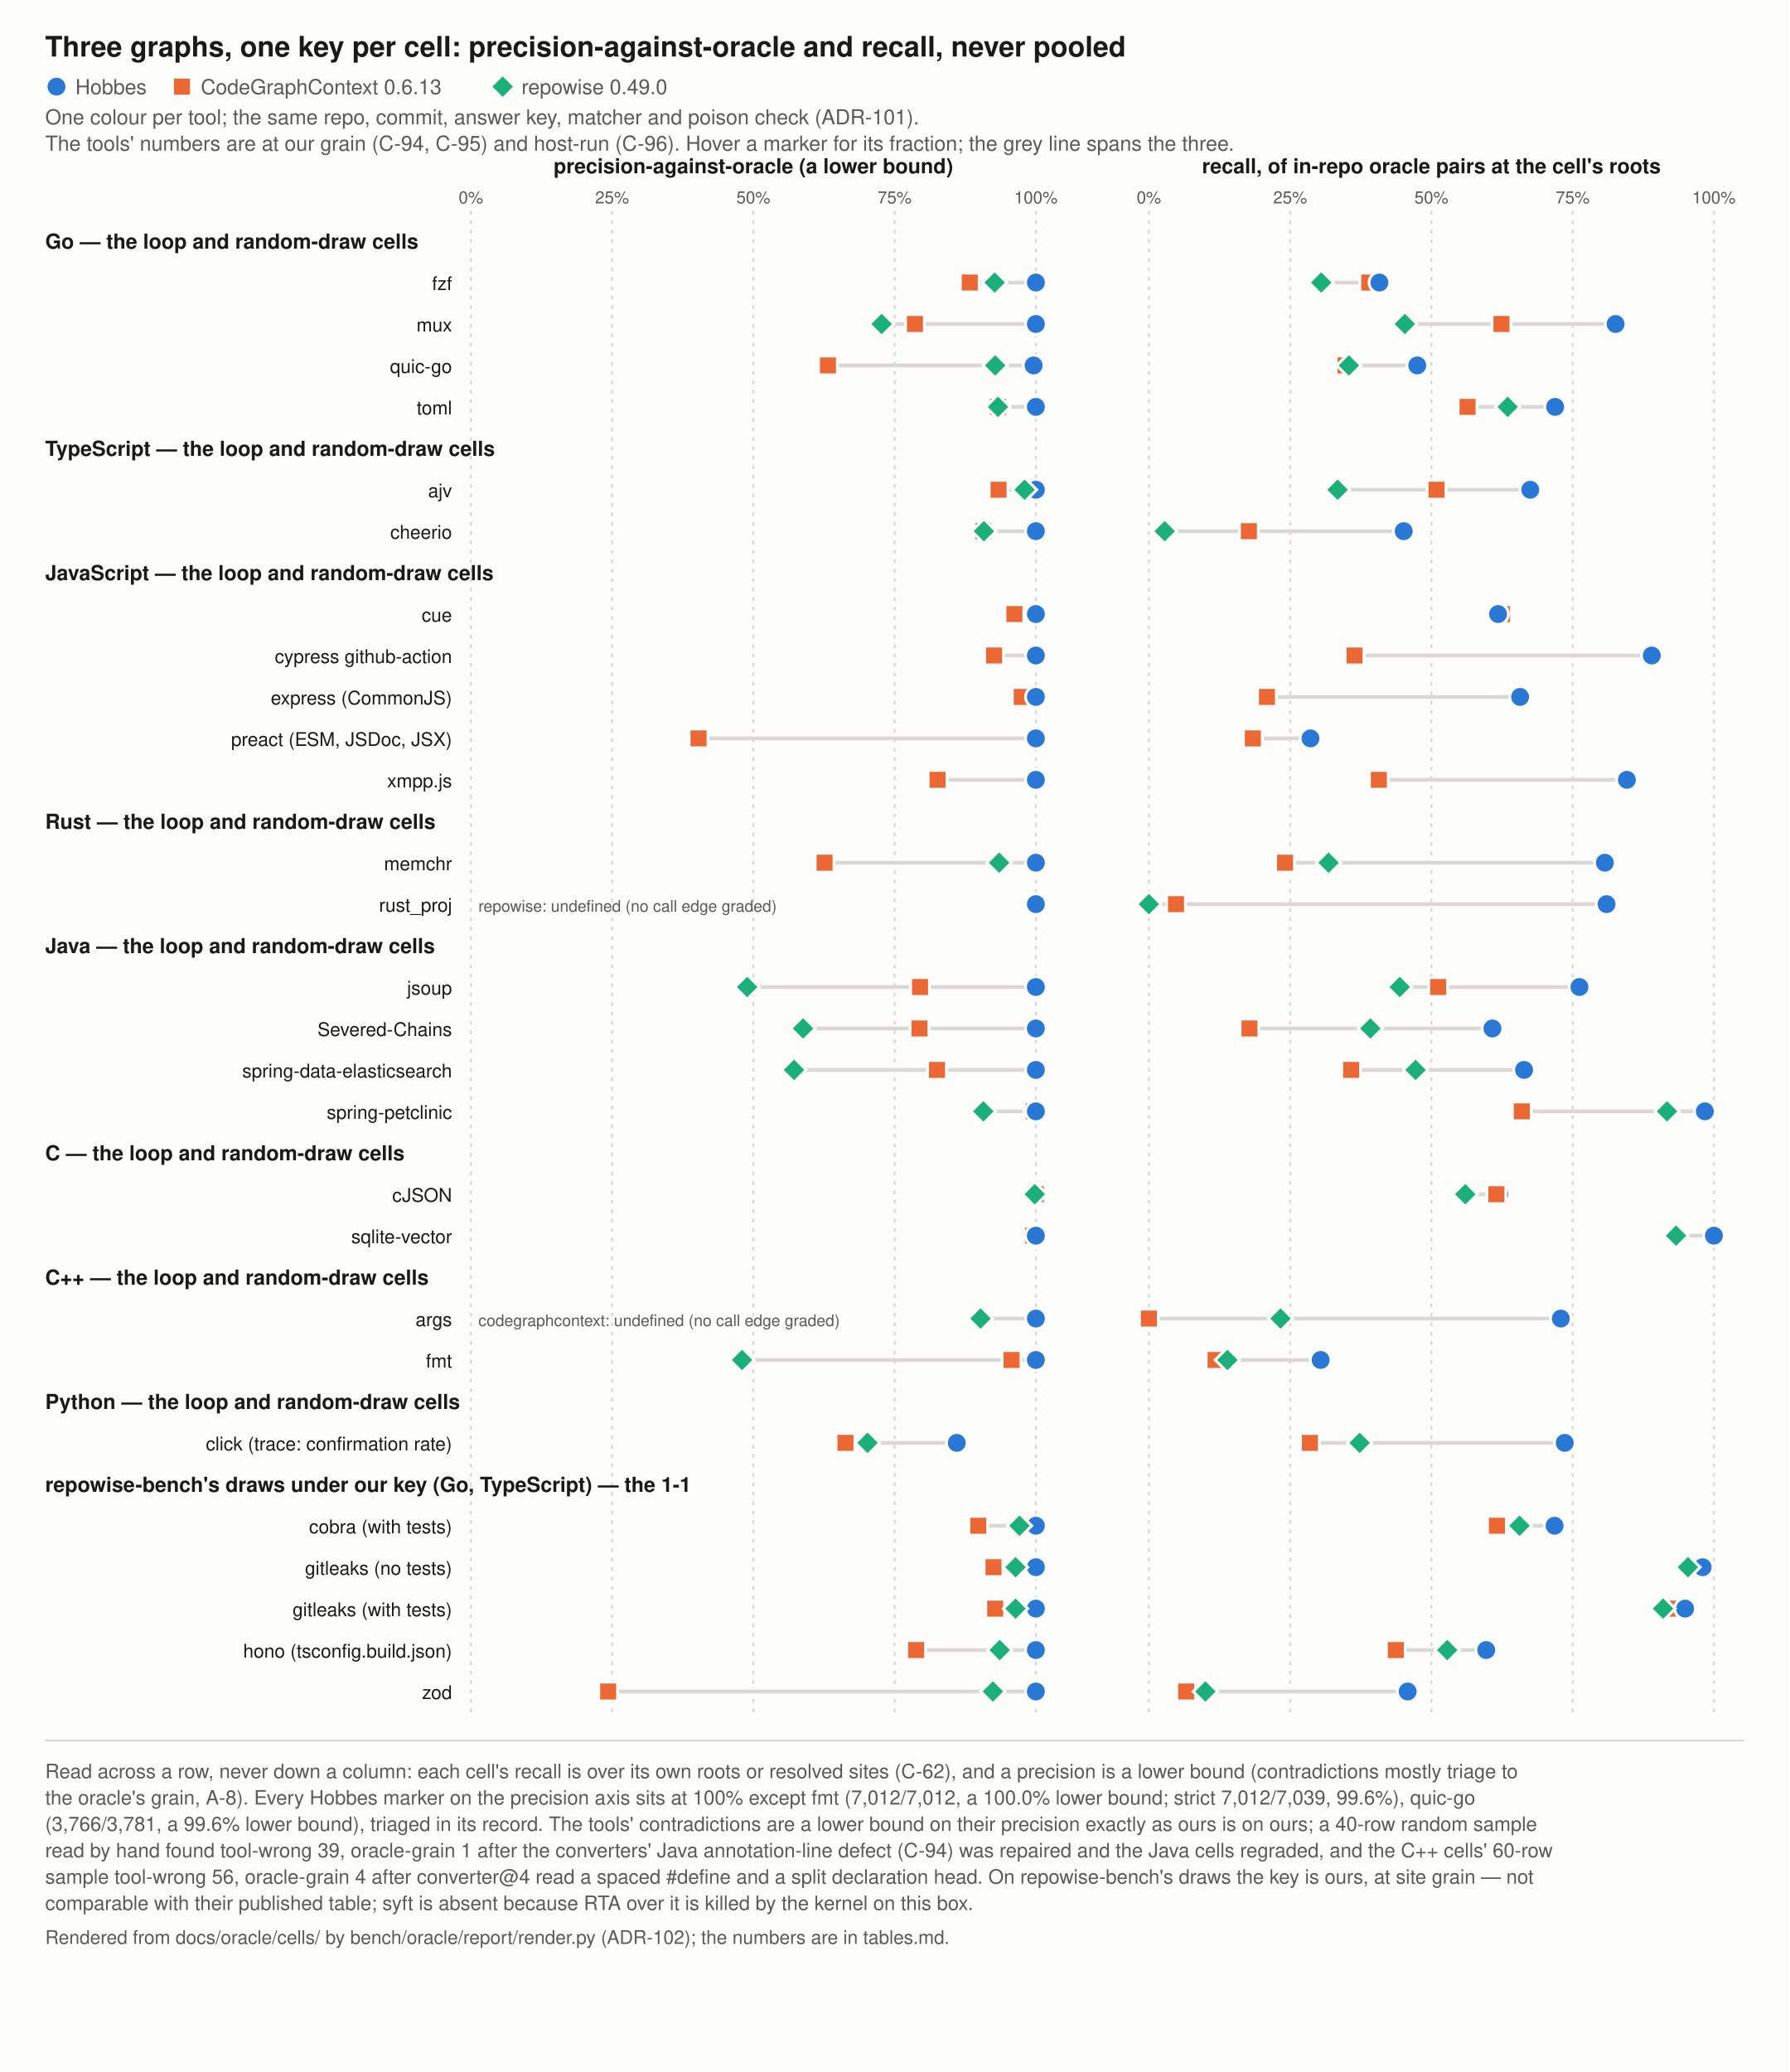
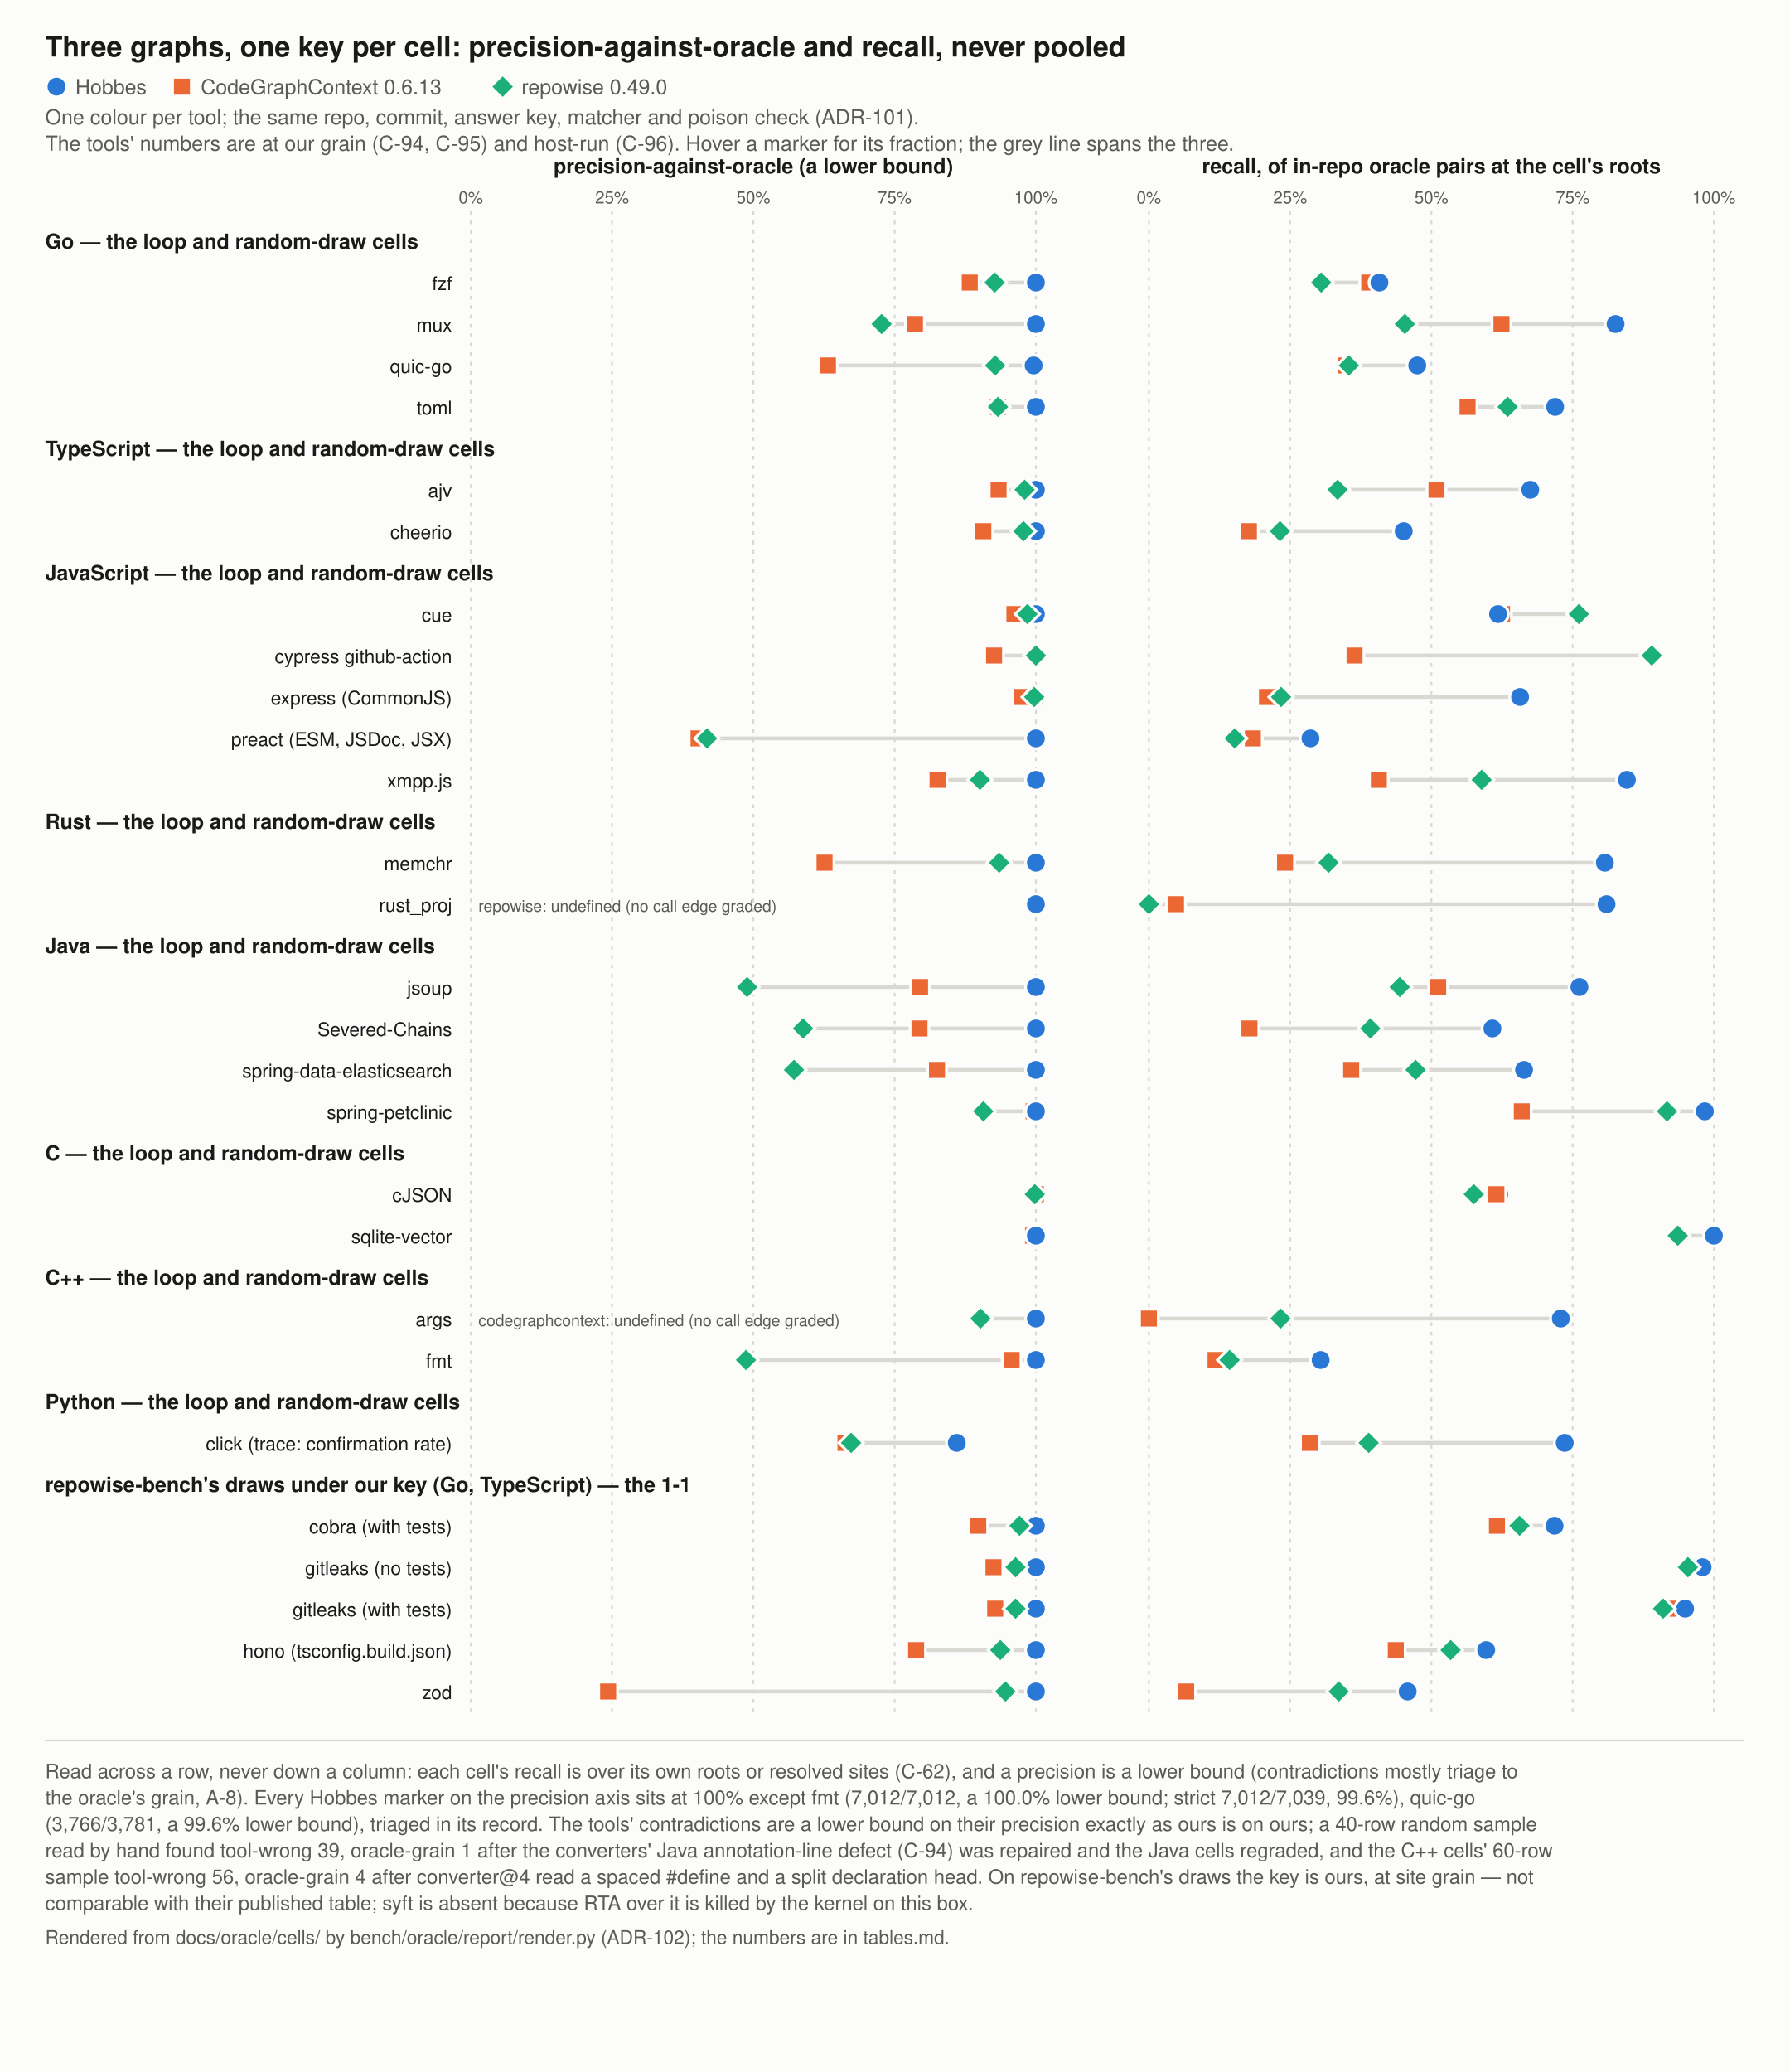
<svg xmlns="http://www.w3.org/2000/svg" width="950" height="1100" viewBox="0 0 950 1100" role="img" aria-label="Three graphs on one key per cell: precision-against-oracle and recall, Hobbes beside CodeGraphContext and repowise">
  <rect width="950" height="1100" fill="#fcfcfb" />
  <text x="24" y="30" font-size="15" fill="#1a1a19" text-anchor="start" font-weight="bold" font-family="-apple-system, 'Segoe UI', Helvetica, Arial, sans-serif">Three graphs, one key per cell: precision-against-oracle and recall, never pooled</text>
  <g>
    <circle cx="30" cy="46" r="5.5" fill="#2a78d6" stroke="#fcfcfb" stroke-width="1.5" />
  </g>
  <text x="40" y="50" font-size="11" fill="#5a5a57" text-anchor="start" font-weight="normal" font-family="-apple-system, 'Segoe UI', Helvetica, Arial, sans-serif">Hobbes</text>
  <g>
    <rect x="91.6" y="41" width="10" height="10" fill="#eb6834" stroke="#fcfcfb" stroke-width="1.5" />
  </g>
  <text x="106.6" y="50" font-size="11" fill="#5a5a57" text-anchor="start" font-weight="normal" font-family="-apple-system, 'Segoe UI', Helvetica, Arial, sans-serif">CodeGraphContext 0.6.13</text>
  <g>
    <polygon points="266.9,39.5 273.4,46 266.9,52.5 260.4,46" fill="#1baf7a" stroke="#fcfcfb" stroke-width="1.5" />
  </g>
  <text x="276.9" y="50" font-size="11" fill="#5a5a57" text-anchor="start" font-weight="normal" font-family="-apple-system, 'Segoe UI', Helvetica, Arial, sans-serif">repowise 0.49.0</text>
  <text x="24" y="66" font-size="11" fill="#5a5a57" text-anchor="start" font-weight="normal" font-family="-apple-system, 'Segoe UI', Helvetica, Arial, sans-serif">One colour per tool; the same repo, commit, answer key, matcher and poison check (ADR-101).</text>
  <text x="24" y="80" font-size="11" fill="#5a5a57" text-anchor="start" font-weight="normal" font-family="-apple-system, 'Segoe UI', Helvetica, Arial, sans-serif">The tools' numbers are at our grain (C-94, C-95) and host-run (C-96). Hover a marker for its fraction; the grey line spans the three.</text>
  <line x1="250.0" y1="112" x2="250.0" y2="910" stroke="#d9d8d2" stroke-dasharray="2 3" />
  <text x="250.0" y="108" font-size="9" fill="#5a5a57" text-anchor="middle" font-weight="normal" font-family="-apple-system, 'Segoe UI', Helvetica, Arial, sans-serif">0%</text>
  <line x1="325.0" y1="112" x2="325.0" y2="910" stroke="#d9d8d2" stroke-dasharray="2 3" />
  <text x="325.0" y="108" font-size="9" fill="#5a5a57" text-anchor="middle" font-weight="normal" font-family="-apple-system, 'Segoe UI', Helvetica, Arial, sans-serif">25%</text>
  <line x1="400.0" y1="112" x2="400.0" y2="910" stroke="#d9d8d2" stroke-dasharray="2 3" />
  <text x="400.0" y="108" font-size="9" fill="#5a5a57" text-anchor="middle" font-weight="normal" font-family="-apple-system, 'Segoe UI', Helvetica, Arial, sans-serif">50%</text>
  <line x1="475.0" y1="112" x2="475.0" y2="910" stroke="#d9d8d2" stroke-dasharray="2 3" />
  <text x="475.0" y="108" font-size="9" fill="#5a5a57" text-anchor="middle" font-weight="normal" font-family="-apple-system, 'Segoe UI', Helvetica, Arial, sans-serif">75%</text>
  <line x1="550.0" y1="112" x2="550.0" y2="910" stroke="#d9d8d2" stroke-dasharray="2 3" />
  <text x="550.0" y="108" font-size="9" fill="#5a5a57" text-anchor="middle" font-weight="normal" font-family="-apple-system, 'Segoe UI', Helvetica, Arial, sans-serif">100%</text>
  <text x="400.0" y="92" font-size="11" fill="#1a1a19" text-anchor="middle" font-weight="bold" font-family="-apple-system, 'Segoe UI', Helvetica, Arial, sans-serif">precision-against-oracle (a lower bound)</text>
  <line x1="610.0" y1="112" x2="610.0" y2="910" stroke="#d9d8d2" stroke-dasharray="2 3" />
  <text x="610.0" y="108" font-size="9" fill="#5a5a57" text-anchor="middle" font-weight="normal" font-family="-apple-system, 'Segoe UI', Helvetica, Arial, sans-serif">0%</text>
  <line x1="685.0" y1="112" x2="685.0" y2="910" stroke="#d9d8d2" stroke-dasharray="2 3" />
  <text x="685.0" y="108" font-size="9" fill="#5a5a57" text-anchor="middle" font-weight="normal" font-family="-apple-system, 'Segoe UI', Helvetica, Arial, sans-serif">25%</text>
  <line x1="760.0" y1="112" x2="760.0" y2="910" stroke="#d9d8d2" stroke-dasharray="2 3" />
  <text x="760.0" y="108" font-size="9" fill="#5a5a57" text-anchor="middle" font-weight="normal" font-family="-apple-system, 'Segoe UI', Helvetica, Arial, sans-serif">50%</text>
  <line x1="835.0" y1="112" x2="835.0" y2="910" stroke="#d9d8d2" stroke-dasharray="2 3" />
  <text x="835.0" y="108" font-size="9" fill="#5a5a57" text-anchor="middle" font-weight="normal" font-family="-apple-system, 'Segoe UI', Helvetica, Arial, sans-serif">75%</text>
  <line x1="910.0" y1="112" x2="910.0" y2="910" stroke="#d9d8d2" stroke-dasharray="2 3" />
  <text x="910.0" y="108" font-size="9" fill="#5a5a57" text-anchor="middle" font-weight="normal" font-family="-apple-system, 'Segoe UI', Helvetica, Arial, sans-serif">100%</text>
  <text x="760.0" y="92" font-size="11" fill="#1a1a19" text-anchor="middle" font-weight="bold" font-family="-apple-system, 'Segoe UI', Helvetica, Arial, sans-serif">recall, of in-repo oracle pairs at the cell's roots</text>
  <text x="24" y="132" font-size="11" fill="#1a1a19" text-anchor="start" font-weight="bold" font-family="-apple-system, 'Segoe UI', Helvetica, Arial, sans-serif">Go — the loop and random-draw cells</text>
  <text x="240" y="154" font-size="10" fill="#1a1a19" text-anchor="end" font-weight="normal" font-family="-apple-system, 'Segoe UI', Helvetica, Arial, sans-serif">fzf</text>
  <line x1="514.9" y1="150" x2="550.0" y2="150" stroke="#d9d8d2" stroke-width="2" />
  <g>
    <rect x="509.9" y="145" width="10" height="10" fill="#eb6834" stroke="#fcfcfb" stroke-width="1.5" />
  </g>
  <g>
    <circle cx="550.0" cy="150" r="5.5" fill="#2a78d6" stroke="#fcfcfb" stroke-width="1.5" />
  </g>
  <g>
    <polygon points="528.1,143.5 534.6,150 528.1,156.5 521.6,150" fill="#1baf7a" stroke="#fcfcfb" stroke-width="1.5" />
  </g>
  <line x1="701.5" y1="150" x2="732.4" y2="150" stroke="#d9d8d2" stroke-width="2" />
  <g>
    <rect x="722.0" y="145" width="10" height="10" fill="#eb6834" stroke="#fcfcfb" stroke-width="1.5" />
  </g>
  <g>
    <circle cx="732.4" cy="150" r="5.5" fill="#2a78d6" stroke="#fcfcfb" stroke-width="1.5" />
  </g>
  <g>
    <polygon points="701.5,143.5 708.0,150 701.5,156.5 695.0,150" fill="#1baf7a" stroke="#fcfcfb" stroke-width="1.5" />
  </g>
  <text x="240" y="176" font-size="10" fill="#1a1a19" text-anchor="end" font-weight="normal" font-family="-apple-system, 'Segoe UI', Helvetica, Arial, sans-serif">mux</text>
  <line x1="468.1" y1="172" x2="550.0" y2="172" stroke="#d9d8d2" stroke-width="2" />
  <g>
    <rect x="480.8" y="167" width="10" height="10" fill="#eb6834" stroke="#fcfcfb" stroke-width="1.5" />
  </g>
  <g>
    <circle cx="550.0" cy="172" r="5.5" fill="#2a78d6" stroke="#fcfcfb" stroke-width="1.5" />
  </g>
  <g>
    <polygon points="468.1,165.5 474.6,172 468.1,178.5 461.6,172" fill="#1baf7a" stroke="#fcfcfb" stroke-width="1.5" />
  </g>
  <line x1="745.9" y1="172" x2="857.8" y2="172" stroke="#d9d8d2" stroke-width="2" />
  <g>
    <rect x="792.2" y="167" width="10" height="10" fill="#eb6834" stroke="#fcfcfb" stroke-width="1.5" />
  </g>
  <g>
    <circle cx="857.8" cy="172" r="5.5" fill="#2a78d6" stroke="#fcfcfb" stroke-width="1.5" />
  </g>
  <g>
    <polygon points="745.9,165.5 752.4,172 745.9,178.5 739.4,172" fill="#1baf7a" stroke="#fcfcfb" stroke-width="1.5" />
  </g>
  <text x="240" y="198" font-size="10" fill="#1a1a19" text-anchor="end" font-weight="normal" font-family="-apple-system, 'Segoe UI', Helvetica, Arial, sans-serif">quic-go</text>
  <line x1="439.6" y1="194" x2="548.8" y2="194" stroke="#d9d8d2" stroke-width="2" />
  <g>
    <rect x="434.6" y="189" width="10" height="10" fill="#eb6834" stroke="#fcfcfb" stroke-width="1.5" />
  </g>
  <g>
    <circle cx="548.8" cy="194" r="5.5" fill="#2a78d6" stroke="#fcfcfb" stroke-width="1.5" />
  </g>
  <g>
    <polygon points="528.4,187.5 534.9,194 528.4,200.5 521.9,194" fill="#1baf7a" stroke="#fcfcfb" stroke-width="1.5" />
  </g>
  <line x1="714.4" y1="194" x2="752.5" y2="194" stroke="#d9d8d2" stroke-width="2" />
  <g>
    <rect x="709.4" y="189" width="10" height="10" fill="#eb6834" stroke="#fcfcfb" stroke-width="1.5" />
  </g>
  <g>
    <circle cx="752.5" cy="194" r="5.5" fill="#2a78d6" stroke="#fcfcfb" stroke-width="1.5" />
  </g>
  <g>
    <polygon points="716.2,187.5 722.7,194 716.2,200.5 709.7,194" fill="#1baf7a" stroke="#fcfcfb" stroke-width="1.5" />
  </g>
  <text x="240" y="220" font-size="10" fill="#1a1a19" text-anchor="end" font-weight="normal" font-family="-apple-system, 'Segoe UI', Helvetica, Arial, sans-serif">toml</text>
  <line x1="529.9" y1="216" x2="550.0" y2="216" stroke="#d9d8d2" stroke-width="2" />
  <g>
    <rect x="524.9" y="211" width="10" height="10" fill="#eb6834" stroke="#fcfcfb" stroke-width="1.5" />
  </g>
  <g>
    <polygon points="529.9,209.5 536.4,216 529.9,222.5 523.4,216" fill="#1baf7a" stroke="#fcfcfb" stroke-width="1.5" />
  </g>
  <g>
    <circle cx="550.0" cy="216" r="5.5" fill="#2a78d6" stroke="#fcfcfb" stroke-width="1.5" />
  </g>
  <line x1="779.2" y1="216" x2="825.7" y2="216" stroke="#d9d8d2" stroke-width="2" />
  <g>
    <rect x="774.2" y="211" width="10" height="10" fill="#eb6834" stroke="#fcfcfb" stroke-width="1.5" />
  </g>
  <g>
    <polygon points="800.5,209.5 807.0,216 800.5,222.5 794.0,216" fill="#1baf7a" stroke="#fcfcfb" stroke-width="1.5" />
  </g>
  <g>
    <circle cx="825.7" cy="216" r="5.5" fill="#2a78d6" stroke="#fcfcfb" stroke-width="1.5" />
  </g>
  <text x="24" y="242" font-size="11" fill="#1a1a19" text-anchor="start" font-weight="bold" font-family="-apple-system, 'Segoe UI', Helvetica, Arial, sans-serif">TypeScript — the loop and random-draw cells</text>
  <text x="240" y="264" font-size="10" fill="#1a1a19" text-anchor="end" font-weight="normal" font-family="-apple-system, 'Segoe UI', Helvetica, Arial, sans-serif">ajv</text>
  <line x1="530.2" y1="260" x2="550.0" y2="260" stroke="#d9d8d2" stroke-width="2" />
  <g>
    <circle cx="550.0" cy="260" r="5.5" fill="#2a78d6" stroke="#fcfcfb" stroke-width="1.5" />
  </g>
  <g>
    <rect x="525.2" y="255" width="10" height="10" fill="#eb6834" stroke="#fcfcfb" stroke-width="1.5" />
  </g>
  <g>
    <polygon points="544.0,253.5 550.5,260 544.0,266.5 537.5,260" fill="#1baf7a" stroke="#fcfcfb" stroke-width="1.5" />
  </g>
  <line x1="710.2" y1="260" x2="812.5" y2="260" stroke="#d9d8d2" stroke-width="2" />
  <g>
    <circle cx="812.5" cy="260" r="5.5" fill="#2a78d6" stroke="#fcfcfb" stroke-width="1.5" />
  </g>
  <g>
    <rect x="757.7" y="255" width="10" height="10" fill="#eb6834" stroke="#fcfcfb" stroke-width="1.5" />
  </g>
  <g>
    <polygon points="710.2,253.5 716.7,260 710.2,266.5 703.7,260" fill="#1baf7a" stroke="#fcfcfb" stroke-width="1.5" />
  </g>
  <text x="240" y="286" font-size="10" fill="#1a1a19" text-anchor="end" font-weight="normal" font-family="-apple-system, 'Segoe UI', Helvetica, Arial, sans-serif">cheerio</text>
  <line x1="522.1" y1="282" x2="550.0" y2="282" stroke="#d9d8d2" stroke-width="2" />
  <g>
    <circle cx="550.0" cy="282" r="5.5" fill="#2a78d6" stroke="#fcfcfb" stroke-width="1.5" />
  </g>
  <g>
    <rect x="517.1" y="277" width="10" height="10" fill="#eb6834" stroke="#fcfcfb" stroke-width="1.5" />
  </g>
  <g>
-     <polygon points="522.4,275.5 528.9,282 522.4,288.5 515.9,282" fill="#1baf7a" stroke="#fcfcfb" stroke-width="1.5" />
-   </g>
-   <line x1="618.4" y1="282" x2="745.3" y2="282" stroke="#d9d8d2" stroke-width="2" />
+     <polygon points="543.4,275.5 549.9,282 543.4,288.5 536.9,282" fill="#1baf7a" stroke="#fcfcfb" stroke-width="1.5" />
+   </g>
+   <line x1="663.1" y1="282" x2="745.3" y2="282" stroke="#d9d8d2" stroke-width="2" />
  <g>
    <circle cx="745.3" cy="282" r="5.5" fill="#2a78d6" stroke="#fcfcfb" stroke-width="1.5" />
  </g>
  <g>
    <rect x="658.1" y="277" width="10" height="10" fill="#eb6834" stroke="#fcfcfb" stroke-width="1.5" />
  </g>
  <g>
-     <polygon points="618.4,275.5 624.9,282 618.4,288.5 611.9,282" fill="#1baf7a" stroke="#fcfcfb" stroke-width="1.5" />
+     <polygon points="679.6,275.5 686.1,282 679.6,288.5 673.1,282" fill="#1baf7a" stroke="#fcfcfb" stroke-width="1.5" />
  </g>
  <text x="24" y="308" font-size="11" fill="#1a1a19" text-anchor="start" font-weight="bold" font-family="-apple-system, 'Segoe UI', Helvetica, Arial, sans-serif">JavaScript — the loop and random-draw cells</text>
  <text x="240" y="330" font-size="10" fill="#1a1a19" text-anchor="end" font-weight="normal" font-family="-apple-system, 'Segoe UI', Helvetica, Arial, sans-serif">cue</text>
  <line x1="538.6" y1="326" x2="550.0" y2="326" stroke="#d9d8d2" stroke-width="2" />
  <g>
    <rect x="533.6" y="321" width="10" height="10" fill="#eb6834" stroke="#fcfcfb" stroke-width="1.5" />
  </g>
  <g>
    <circle cx="550.0" cy="326" r="5.5" fill="#2a78d6" stroke="#fcfcfb" stroke-width="1.5" />
  </g>
-   <line x1="795.4" y1="326" x2="797.5" y2="326" stroke="#d9d8d2" stroke-width="2" />
+   <g>
+     <polygon points="545.5,319.5 552.0,326 545.5,332.5 539.0,326" fill="#1baf7a" stroke="#fcfcfb" stroke-width="1.5" />
+   </g>
+   <line x1="795.4" y1="326" x2="838.3" y2="326" stroke="#d9d8d2" stroke-width="2" />
  <g>
    <rect x="792.5" y="321" width="10" height="10" fill="#eb6834" stroke="#fcfcfb" stroke-width="1.5" />
  </g>
  <g>
    <circle cx="795.4" cy="326" r="5.5" fill="#2a78d6" stroke="#fcfcfb" stroke-width="1.5" />
+   </g>
+   <g>
+     <polygon points="838.3,319.5 844.8,326 838.3,332.5 831.8,326" fill="#1baf7a" stroke="#fcfcfb" stroke-width="1.5" />
  </g>
  <text x="240" y="352" font-size="10" fill="#1a1a19" text-anchor="end" font-weight="normal" font-family="-apple-system, 'Segoe UI', Helvetica, Arial, sans-serif">cypress github-action</text>
  <line x1="527.8" y1="348" x2="550.0" y2="348" stroke="#d9d8d2" stroke-width="2" />
  <g>
    <rect x="522.8" y="343" width="10" height="10" fill="#eb6834" stroke="#fcfcfb" stroke-width="1.5" />
  </g>
  <g>
    <circle cx="550.0" cy="348" r="5.5" fill="#2a78d6" stroke="#fcfcfb" stroke-width="1.5" />
  </g>
+   <g>
+     <polygon points="550.0,341.5 556.5,348 550.0,354.5 543.5,348" fill="#1baf7a" stroke="#fcfcfb" stroke-width="1.5" />
+   </g>
  <line x1="719.2" y1="348" x2="877.0" y2="348" stroke="#d9d8d2" stroke-width="2" />
  <g>
    <rect x="714.2" y="343" width="10" height="10" fill="#eb6834" stroke="#fcfcfb" stroke-width="1.5" />
  </g>
  <g>
    <circle cx="877.0" cy="348" r="5.5" fill="#2a78d6" stroke="#fcfcfb" stroke-width="1.5" />
+   </g>
+   <g>
+     <polygon points="877.0,341.5 883.5,348 877.0,354.5 870.5,348" fill="#1baf7a" stroke="#fcfcfb" stroke-width="1.5" />
  </g>
  <text x="240" y="374" font-size="10" fill="#1a1a19" text-anchor="end" font-weight="normal" font-family="-apple-system, 'Segoe UI', Helvetica, Arial, sans-serif">express (CommonJS)</text>
  <line x1="542.5" y1="370" x2="550.0" y2="370" stroke="#d9d8d2" stroke-width="2" />
  <g>
    <rect x="537.5" y="365" width="10" height="10" fill="#eb6834" stroke="#fcfcfb" stroke-width="1.5" />
  </g>
  <g>
    <circle cx="550.0" cy="370" r="5.5" fill="#2a78d6" stroke="#fcfcfb" stroke-width="1.5" />
  </g>
+   <g>
+     <polygon points="549.1,363.5 555.6,370 549.1,376.5 542.6,370" fill="#1baf7a" stroke="#fcfcfb" stroke-width="1.5" />
+   </g>
  <line x1="672.7" y1="370" x2="807.1" y2="370" stroke="#d9d8d2" stroke-width="2" />
  <g>
    <rect x="667.7" y="365" width="10" height="10" fill="#eb6834" stroke="#fcfcfb" stroke-width="1.5" />
  </g>
  <g>
    <circle cx="807.1" cy="370" r="5.5" fill="#2a78d6" stroke="#fcfcfb" stroke-width="1.5" />
+   </g>
+   <g>
+     <polygon points="680.2,363.5 686.7,370 680.2,376.5 673.7,370" fill="#1baf7a" stroke="#fcfcfb" stroke-width="1.5" />
  </g>
  <text x="240" y="396" font-size="10" fill="#1a1a19" text-anchor="end" font-weight="normal" font-family="-apple-system, 'Segoe UI', Helvetica, Arial, sans-serif">preact (ESM, JSDoc, JSX)</text>
  <line x1="370.9" y1="392" x2="550.0" y2="392" stroke="#d9d8d2" stroke-width="2" />
  <g>
    <rect x="365.9" y="387" width="10" height="10" fill="#eb6834" stroke="#fcfcfb" stroke-width="1.5" />
  </g>
  <g>
    <circle cx="550.0" cy="392" r="5.5" fill="#2a78d6" stroke="#fcfcfb" stroke-width="1.5" />
  </g>
-   <line x1="665.2" y1="392" x2="695.8" y2="392" stroke="#d9d8d2" stroke-width="2" />
+   <g>
+     <polygon points="375.4,385.5 381.9,392 375.4,398.5 368.9,392" fill="#1baf7a" stroke="#fcfcfb" stroke-width="1.5" />
+   </g>
+   <line x1="655.6" y1="392" x2="695.8" y2="392" stroke="#d9d8d2" stroke-width="2" />
  <g>
    <rect x="660.2" y="387" width="10" height="10" fill="#eb6834" stroke="#fcfcfb" stroke-width="1.5" />
  </g>
  <g>
    <circle cx="695.8" cy="392" r="5.5" fill="#2a78d6" stroke="#fcfcfb" stroke-width="1.5" />
+   </g>
+   <g>
+     <polygon points="655.6,385.5 662.1,392 655.6,398.5 649.1,392" fill="#1baf7a" stroke="#fcfcfb" stroke-width="1.5" />
  </g>
  <text x="240" y="418" font-size="10" fill="#1a1a19" text-anchor="end" font-weight="normal" font-family="-apple-system, 'Segoe UI', Helvetica, Arial, sans-serif">xmpp.js</text>
  <line x1="497.8" y1="414" x2="550.0" y2="414" stroke="#d9d8d2" stroke-width="2" />
  <g>
    <rect x="492.8" y="409" width="10" height="10" fill="#eb6834" stroke="#fcfcfb" stroke-width="1.5" />
  </g>
  <g>
+     <polygon points="520.3,407.5 526.8,414 520.3,420.5 513.8,414" fill="#1baf7a" stroke="#fcfcfb" stroke-width="1.5" />
+   </g>
+   <g>
    <circle cx="550.0" cy="414" r="5.5" fill="#2a78d6" stroke="#fcfcfb" stroke-width="1.5" />
  </g>
  <line x1="732.1" y1="414" x2="863.8" y2="414" stroke="#d9d8d2" stroke-width="2" />
  <g>
    <rect x="727.1" y="409" width="10" height="10" fill="#eb6834" stroke="#fcfcfb" stroke-width="1.5" />
+   </g>
+   <g>
+     <polygon points="786.7,407.5 793.2,414 786.7,420.5 780.2,414" fill="#1baf7a" stroke="#fcfcfb" stroke-width="1.5" />
  </g>
  <g>
    <circle cx="863.8" cy="414" r="5.5" fill="#2a78d6" stroke="#fcfcfb" stroke-width="1.5" />
  </g>
  <text x="24" y="440" font-size="11" fill="#1a1a19" text-anchor="start" font-weight="bold" font-family="-apple-system, 'Segoe UI', Helvetica, Arial, sans-serif">Rust — the loop and random-draw cells</text>
  <text x="240" y="462" font-size="10" fill="#1a1a19" text-anchor="end" font-weight="normal" font-family="-apple-system, 'Segoe UI', Helvetica, Arial, sans-serif">memchr</text>
  <line x1="437.8" y1="458" x2="550.0" y2="458" stroke="#d9d8d2" stroke-width="2" />
  <g>
    <rect x="432.8" y="453" width="10" height="10" fill="#eb6834" stroke="#fcfcfb" stroke-width="1.5" />
  </g>
  <g>
    <circle cx="550.0" cy="458" r="5.5" fill="#2a78d6" stroke="#fcfcfb" stroke-width="1.5" />
  </g>
  <g>
    <polygon points="530.5,451.5 537.0,458 530.5,464.5 524.0,458" fill="#1baf7a" stroke="#fcfcfb" stroke-width="1.5" />
  </g>
  <line x1="682.3" y1="458" x2="852.1" y2="458" stroke="#d9d8d2" stroke-width="2" />
  <g>
    <rect x="677.3" y="453" width="10" height="10" fill="#eb6834" stroke="#fcfcfb" stroke-width="1.5" />
  </g>
  <g>
    <circle cx="852.1" cy="458" r="5.5" fill="#2a78d6" stroke="#fcfcfb" stroke-width="1.5" />
  </g>
  <g>
    <polygon points="705.4,451.5 711.9,458 705.4,464.5 698.9,458" fill="#1baf7a" stroke="#fcfcfb" stroke-width="1.5" />
  </g>
  <text x="240" y="484" font-size="10" fill="#1a1a19" text-anchor="end" font-weight="normal" font-family="-apple-system, 'Segoe UI', Helvetica, Arial, sans-serif">rust_proj</text>
  <line x1="550.0" y1="480" x2="550.0" y2="480" stroke="#d9d8d2" stroke-width="2" />
  <g>
    <rect x="545.0" y="475" width="10" height="10" fill="#eb6834" stroke="#fcfcfb" stroke-width="1.5" />
  </g>
  <g>
    <circle cx="550.0" cy="480" r="5.5" fill="#2a78d6" stroke="#fcfcfb" stroke-width="1.5" />
  </g>
  <text x="254" y="484" font-size="8.5" fill="#5a5a57" text-anchor="start" font-weight="normal" font-family="-apple-system, 'Segoe UI', Helvetica, Arial, sans-serif">repowise: undefined (no call edge graded)</text>
  <line x1="610.0" y1="480" x2="853.0" y2="480" stroke="#d9d8d2" stroke-width="2" />
  <g>
    <rect x="619.4" y="475" width="10" height="10" fill="#eb6834" stroke="#fcfcfb" stroke-width="1.5" />
  </g>
  <g>
    <polygon points="610.0,473.5 616.5,480 610.0,486.5 603.5,480" fill="#1baf7a" stroke="#fcfcfb" stroke-width="1.5" />
  </g>
  <g>
    <circle cx="853.0" cy="480" r="5.5" fill="#2a78d6" stroke="#fcfcfb" stroke-width="1.5" />
  </g>
  <text x="24" y="506" font-size="11" fill="#1a1a19" text-anchor="start" font-weight="bold" font-family="-apple-system, 'Segoe UI', Helvetica, Arial, sans-serif">Java — the loop and random-draw cells</text>
  <text x="240" y="528" font-size="10" fill="#1a1a19" text-anchor="end" font-weight="normal" font-family="-apple-system, 'Segoe UI', Helvetica, Arial, sans-serif">jsoup</text>
  <line x1="396.7" y1="524" x2="550.0" y2="524" stroke="#d9d8d2" stroke-width="2" />
  <g>
    <rect x="483.5" y="519" width="10" height="10" fill="#eb6834" stroke="#fcfcfb" stroke-width="1.5" />
  </g>
  <g>
    <circle cx="550.0" cy="524" r="5.5" fill="#2a78d6" stroke="#fcfcfb" stroke-width="1.5" />
  </g>
  <g>
    <polygon points="396.7,517.5 403.2,524 396.7,530.5 390.2,524" fill="#1baf7a" stroke="#fcfcfb" stroke-width="1.5" />
  </g>
  <line x1="743.2" y1="524" x2="838.6" y2="524" stroke="#d9d8d2" stroke-width="2" />
  <g>
    <rect x="758.6" y="519" width="10" height="10" fill="#eb6834" stroke="#fcfcfb" stroke-width="1.5" />
  </g>
  <g>
    <circle cx="838.6" cy="524" r="5.5" fill="#2a78d6" stroke="#fcfcfb" stroke-width="1.5" />
  </g>
  <g>
    <polygon points="743.2,517.5 749.7,524 743.2,530.5 736.7,524" fill="#1baf7a" stroke="#fcfcfb" stroke-width="1.5" />
  </g>
  <text x="240" y="550" font-size="10" fill="#1a1a19" text-anchor="end" font-weight="normal" font-family="-apple-system, 'Segoe UI', Helvetica, Arial, sans-serif">Severed-Chains</text>
  <line x1="426.4" y1="546" x2="550.0" y2="546" stroke="#d9d8d2" stroke-width="2" />
  <g>
    <rect x="483.2" y="541" width="10" height="10" fill="#eb6834" stroke="#fcfcfb" stroke-width="1.5" />
  </g>
  <g>
    <polygon points="426.4,539.5 432.9,546 426.4,552.5 419.9,546" fill="#1baf7a" stroke="#fcfcfb" stroke-width="1.5" />
  </g>
  <g>
    <circle cx="550.0" cy="546" r="5.5" fill="#2a78d6" stroke="#fcfcfb" stroke-width="1.5" />
  </g>
  <line x1="663.4" y1="546" x2="792.4" y2="546" stroke="#d9d8d2" stroke-width="2" />
  <g>
    <rect x="658.4" y="541" width="10" height="10" fill="#eb6834" stroke="#fcfcfb" stroke-width="1.5" />
  </g>
  <g>
    <polygon points="727.6,539.5 734.1,546 727.6,552.5 721.1,546" fill="#1baf7a" stroke="#fcfcfb" stroke-width="1.5" />
  </g>
  <g>
    <circle cx="792.4" cy="546" r="5.5" fill="#2a78d6" stroke="#fcfcfb" stroke-width="1.5" />
  </g>
  <text x="240" y="572" font-size="10" fill="#1a1a19" text-anchor="end" font-weight="normal" font-family="-apple-system, 'Segoe UI', Helvetica, Arial, sans-serif">spring-data-elasticsearch</text>
  <line x1="421.6" y1="568" x2="550.0" y2="568" stroke="#d9d8d2" stroke-width="2" />
  <g>
    <rect x="492.5" y="563" width="10" height="10" fill="#eb6834" stroke="#fcfcfb" stroke-width="1.5" />
  </g>
  <g>
    <polygon points="421.6,561.5 428.1,568 421.6,574.5 415.1,568" fill="#1baf7a" stroke="#fcfcfb" stroke-width="1.5" />
  </g>
  <g>
    <circle cx="550.0" cy="568" r="5.5" fill="#2a78d6" stroke="#fcfcfb" stroke-width="1.5" />
  </g>
  <line x1="717.4" y1="568" x2="809.2" y2="568" stroke="#d9d8d2" stroke-width="2" />
  <g>
    <rect x="712.4" y="563" width="10" height="10" fill="#eb6834" stroke="#fcfcfb" stroke-width="1.5" />
  </g>
  <g>
    <polygon points="751.6,561.5 758.1,568 751.6,574.5 745.1,568" fill="#1baf7a" stroke="#fcfcfb" stroke-width="1.5" />
  </g>
  <g>
    <circle cx="809.2" cy="568" r="5.5" fill="#2a78d6" stroke="#fcfcfb" stroke-width="1.5" />
  </g>
  <text x="240" y="594" font-size="10" fill="#1a1a19" text-anchor="end" font-weight="normal" font-family="-apple-system, 'Segoe UI', Helvetica, Arial, sans-serif">spring-petclinic</text>
  <line x1="522.1" y1="590" x2="550.0" y2="590" stroke="#d9d8d2" stroke-width="2" />
  <g>
    <rect x="543.8" y="585" width="10" height="10" fill="#eb6834" stroke="#fcfcfb" stroke-width="1.5" />
  </g>
  <g>
    <circle cx="550.0" cy="590" r="5.5" fill="#2a78d6" stroke="#fcfcfb" stroke-width="1.5" />
  </g>
  <g>
    <polygon points="522.1,583.5 528.6,590 522.1,596.5 515.6,590" fill="#1baf7a" stroke="#fcfcfb" stroke-width="1.5" />
  </g>
  <line x1="808.0" y1="590" x2="905.2" y2="590" stroke="#d9d8d2" stroke-width="2" />
  <g>
    <rect x="803.0" y="585" width="10" height="10" fill="#eb6834" stroke="#fcfcfb" stroke-width="1.5" />
  </g>
  <g>
    <circle cx="905.2" cy="590" r="5.5" fill="#2a78d6" stroke="#fcfcfb" stroke-width="1.5" />
  </g>
  <g>
    <polygon points="885.1,583.5 891.6,590 885.1,596.5 878.6,590" fill="#1baf7a" stroke="#fcfcfb" stroke-width="1.5" />
  </g>
  <text x="24" y="616" font-size="11" fill="#1a1a19" text-anchor="start" font-weight="bold" font-family="-apple-system, 'Segoe UI', Helvetica, Arial, sans-serif">C — the loop and random-draw cells</text>
  <text x="240" y="638" font-size="10" fill="#1a1a19" text-anchor="end" font-weight="normal" font-family="-apple-system, 'Segoe UI', Helvetica, Arial, sans-serif">cJSON</text>
  <line x1="549.4" y1="634" x2="550.0" y2="634" stroke="#d9d8d2" stroke-width="2" />
  <g>
    <circle cx="550.0" cy="634" r="5.5" fill="#2a78d6" stroke="#fcfcfb" stroke-width="1.5" />
  </g>
  <g>
    <rect x="545.0" y="629" width="10" height="10" fill="#eb6834" stroke="#fcfcfb" stroke-width="1.5" />
  </g>
  <g>
    <polygon points="549.4,627.5 555.9,634 549.4,640.5 542.9,634" fill="#1baf7a" stroke="#fcfcfb" stroke-width="1.5" />
  </g>
-   <line x1="778.0" y1="634" x2="796.0" y2="634" stroke="#d9d8d2" stroke-width="2" />
+   <line x1="782.5" y1="634" x2="796.0" y2="634" stroke="#d9d8d2" stroke-width="2" />
  <g>
    <circle cx="796.0" cy="634" r="5.5" fill="#2a78d6" stroke="#fcfcfb" stroke-width="1.5" />
  </g>
  <g>
    <rect x="789.5" y="629" width="10" height="10" fill="#eb6834" stroke="#fcfcfb" stroke-width="1.5" />
  </g>
  <g>
-     <polygon points="778.0,627.5 784.5,634 778.0,640.5 771.5,634" fill="#1baf7a" stroke="#fcfcfb" stroke-width="1.5" />
+     <polygon points="782.5,627.5 789.0,634 782.5,640.5 776.0,634" fill="#1baf7a" stroke="#fcfcfb" stroke-width="1.5" />
  </g>
  <text x="240" y="660" font-size="10" fill="#1a1a19" text-anchor="end" font-weight="normal" font-family="-apple-system, 'Segoe UI', Helvetica, Arial, sans-serif">sqlite-vector</text>
  <line x1="548.5" y1="656" x2="550.0" y2="656" stroke="#d9d8d2" stroke-width="2" />
  <g>
    <rect x="543.5" y="651" width="10" height="10" fill="#eb6834" stroke="#fcfcfb" stroke-width="1.5" />
  </g>
  <g>
    <polygon points="550.0,649.5 556.5,656 550.0,662.5 543.5,656" fill="#1baf7a" stroke="#fcfcfb" stroke-width="1.5" />
  </g>
  <g>
    <circle cx="550.0" cy="656" r="5.5" fill="#2a78d6" stroke="#fcfcfb" stroke-width="1.5" />
  </g>
-   <line x1="889.9" y1="656" x2="910.0" y2="656" stroke="#d9d8d2" stroke-width="2" />
+   <line x1="890.8" y1="656" x2="910.0" y2="656" stroke="#d9d8d2" stroke-width="2" />
  <g>
    <rect x="905.0" y="651" width="10" height="10" fill="#eb6834" stroke="#fcfcfb" stroke-width="1.5" />
  </g>
  <g>
-     <polygon points="889.9,649.5 896.4,656 889.9,662.5 883.4,656" fill="#1baf7a" stroke="#fcfcfb" stroke-width="1.5" />
+     <polygon points="890.8,649.5 897.3,656 890.8,662.5 884.3,656" fill="#1baf7a" stroke="#fcfcfb" stroke-width="1.5" />
  </g>
  <g>
    <circle cx="910.0" cy="656" r="5.5" fill="#2a78d6" stroke="#fcfcfb" stroke-width="1.5" />
  </g>
  <text x="24" y="682" font-size="11" fill="#1a1a19" text-anchor="start" font-weight="bold" font-family="-apple-system, 'Segoe UI', Helvetica, Arial, sans-serif">C++ — the loop and random-draw cells</text>
  <text x="240" y="704" font-size="10" fill="#1a1a19" text-anchor="end" font-weight="normal" font-family="-apple-system, 'Segoe UI', Helvetica, Arial, sans-serif">args</text>
  <line x1="520.6" y1="700" x2="550.0" y2="700" stroke="#d9d8d2" stroke-width="2" />
  <g>
    <circle cx="550.0" cy="700" r="5.5" fill="#2a78d6" stroke="#fcfcfb" stroke-width="1.5" />
  </g>
  <g>
    <polygon points="520.6,693.5 527.1,700 520.6,706.5 514.1,700" fill="#1baf7a" stroke="#fcfcfb" stroke-width="1.5" />
  </g>
  <text x="254" y="704" font-size="8.5" fill="#5a5a57" text-anchor="start" font-weight="normal" font-family="-apple-system, 'Segoe UI', Helvetica, Arial, sans-serif">codegraphcontext: undefined (no call edge graded)</text>
  <line x1="610.0" y1="700" x2="828.7" y2="700" stroke="#d9d8d2" stroke-width="2" />
  <g>
    <circle cx="828.7" cy="700" r="5.5" fill="#2a78d6" stroke="#fcfcfb" stroke-width="1.5" />
  </g>
  <g>
    <rect x="605.0" y="695" width="10" height="10" fill="#eb6834" stroke="#fcfcfb" stroke-width="1.5" />
  </g>
  <g>
    <polygon points="679.9,693.5 686.4,700 679.9,706.5 673.4,700" fill="#1baf7a" stroke="#fcfcfb" stroke-width="1.5" />
  </g>
  <text x="240" y="726" font-size="10" fill="#1a1a19" text-anchor="end" font-weight="normal" font-family="-apple-system, 'Segoe UI', Helvetica, Arial, sans-serif">fmt</text>
-   <line x1="394.0" y1="722" x2="550.0" y2="722" stroke="#d9d8d2" stroke-width="2" />
+   <line x1="396.1" y1="722" x2="550.0" y2="722" stroke="#d9d8d2" stroke-width="2" />
  <g>
    <rect x="532.1" y="717" width="10" height="10" fill="#eb6834" stroke="#fcfcfb" stroke-width="1.5" />
  </g>
  <g>
    <circle cx="550.0" cy="722" r="5.5" fill="#2a78d6" stroke="#fcfcfb" stroke-width="1.5" />
  </g>
  <g>
-     <polygon points="394.0,715.5 400.5,722 394.0,728.5 387.5,722" fill="#1baf7a" stroke="#fcfcfb" stroke-width="1.5" />
+     <polygon points="396.1,715.5 402.6,722 396.1,728.5 389.6,722" fill="#1baf7a" stroke="#fcfcfb" stroke-width="1.5" />
  </g>
  <line x1="645.4" y1="722" x2="701.2" y2="722" stroke="#d9d8d2" stroke-width="2" />
  <g>
    <rect x="640.4" y="717" width="10" height="10" fill="#eb6834" stroke="#fcfcfb" stroke-width="1.5" />
  </g>
  <g>
    <circle cx="701.2" cy="722" r="5.5" fill="#2a78d6" stroke="#fcfcfb" stroke-width="1.5" />
  </g>
  <g>
-     <polygon points="651.7,715.5 658.2,722 651.7,728.5 645.2,722" fill="#1baf7a" stroke="#fcfcfb" stroke-width="1.5" />
+     <polygon points="652.9,715.5 659.4,722 652.9,728.5 646.4,722" fill="#1baf7a" stroke="#fcfcfb" stroke-width="1.5" />
  </g>
  <text x="24" y="748" font-size="11" fill="#1a1a19" text-anchor="start" font-weight="bold" font-family="-apple-system, 'Segoe UI', Helvetica, Arial, sans-serif">Python — the loop and random-draw cells</text>
  <text x="240" y="770" font-size="10" fill="#1a1a19" text-anchor="end" font-weight="normal" font-family="-apple-system, 'Segoe UI', Helvetica, Arial, sans-serif">click (trace: confirmation rate)</text>
  <line x1="448.9" y1="766" x2="508.0" y2="766" stroke="#d9d8d2" stroke-width="2" />
  <g>
    <circle cx="508.0" cy="766" r="5.5" fill="#2a78d6" stroke="#fcfcfb" stroke-width="1.5" />
  </g>
  <g>
    <rect x="443.9" y="761" width="10" height="10" fill="#eb6834" stroke="#fcfcfb" stroke-width="1.5" />
  </g>
  <g>
-     <polygon points="460.6,759.5 467.1,766 460.6,772.5 454.1,766" fill="#1baf7a" stroke="#fcfcfb" stroke-width="1.5" />
+     <polygon points="451.9,759.5 458.4,766 451.9,772.5 445.4,766" fill="#1baf7a" stroke="#fcfcfb" stroke-width="1.5" />
  </g>
  <line x1="695.5" y1="766" x2="830.8" y2="766" stroke="#d9d8d2" stroke-width="2" />
  <g>
    <circle cx="830.8" cy="766" r="5.5" fill="#2a78d6" stroke="#fcfcfb" stroke-width="1.5" />
  </g>
  <g>
    <rect x="690.5" y="761" width="10" height="10" fill="#eb6834" stroke="#fcfcfb" stroke-width="1.5" />
  </g>
  <g>
-     <polygon points="721.9,759.5 728.4,766 721.9,772.5 715.4,766" fill="#1baf7a" stroke="#fcfcfb" stroke-width="1.5" />
+     <polygon points="726.7,759.5 733.2,766 726.7,772.5 720.2,766" fill="#1baf7a" stroke="#fcfcfb" stroke-width="1.5" />
  </g>
  <text x="24" y="792" font-size="11" fill="#1a1a19" text-anchor="start" font-weight="bold" font-family="-apple-system, 'Segoe UI', Helvetica, Arial, sans-serif">repowise-bench's draws under our key (Go, TypeScript) — the 1-1</text>
  <text x="240" y="814" font-size="10" fill="#1a1a19" text-anchor="end" font-weight="normal" font-family="-apple-system, 'Segoe UI', Helvetica, Arial, sans-serif">cobra (with tests)</text>
  <line x1="519.4" y1="810" x2="550.0" y2="810" stroke="#d9d8d2" stroke-width="2" />
  <g>
    <circle cx="550.0" cy="810" r="5.5" fill="#2a78d6" stroke="#fcfcfb" stroke-width="1.5" />
  </g>
  <g>
    <rect x="514.4" y="805" width="10" height="10" fill="#eb6834" stroke="#fcfcfb" stroke-width="1.5" />
  </g>
  <g>
    <polygon points="541.3,803.5 547.8,810 541.3,816.5 534.8,810" fill="#1baf7a" stroke="#fcfcfb" stroke-width="1.5" />
  </g>
  <line x1="794.8" y1="810" x2="825.4" y2="810" stroke="#d9d8d2" stroke-width="2" />
  <g>
    <circle cx="825.4" cy="810" r="5.5" fill="#2a78d6" stroke="#fcfcfb" stroke-width="1.5" />
  </g>
  <g>
    <rect x="789.8" y="805" width="10" height="10" fill="#eb6834" stroke="#fcfcfb" stroke-width="1.5" />
  </g>
  <g>
    <polygon points="806.8,803.5 813.3,810 806.8,816.5 800.3,810" fill="#1baf7a" stroke="#fcfcfb" stroke-width="1.5" />
  </g>
  <text x="240" y="836" font-size="10" fill="#1a1a19" text-anchor="end" font-weight="normal" font-family="-apple-system, 'Segoe UI', Helvetica, Arial, sans-serif">gitleaks (no tests)</text>
  <line x1="527.5" y1="832" x2="550.0" y2="832" stroke="#d9d8d2" stroke-width="2" />
  <g>
    <rect x="522.5" y="827" width="10" height="10" fill="#eb6834" stroke="#fcfcfb" stroke-width="1.5" />
  </g>
  <g>
    <circle cx="550.0" cy="832" r="5.5" fill="#2a78d6" stroke="#fcfcfb" stroke-width="1.5" />
  </g>
  <g>
    <polygon points="539.2,825.5 545.7,832 539.2,838.5 532.7,832" fill="#1baf7a" stroke="#fcfcfb" stroke-width="1.5" />
  </g>
  <line x1="896.2" y1="832" x2="904.0" y2="832" stroke="#d9d8d2" stroke-width="2" />
  <g>
    <rect x="895.4" y="827" width="10" height="10" fill="#eb6834" stroke="#fcfcfb" stroke-width="1.5" />
  </g>
  <g>
    <circle cx="904.0" cy="832" r="5.5" fill="#2a78d6" stroke="#fcfcfb" stroke-width="1.5" />
  </g>
  <g>
    <polygon points="896.2,825.5 902.7,832 896.2,838.5 889.7,832" fill="#1baf7a" stroke="#fcfcfb" stroke-width="1.5" />
  </g>
  <text x="240" y="858" font-size="10" fill="#1a1a19" text-anchor="end" font-weight="normal" font-family="-apple-system, 'Segoe UI', Helvetica, Arial, sans-serif">gitleaks (with tests)</text>
  <line x1="528.4" y1="854" x2="550.0" y2="854" stroke="#d9d8d2" stroke-width="2" />
  <g>
    <rect x="523.4" y="849" width="10" height="10" fill="#eb6834" stroke="#fcfcfb" stroke-width="1.5" />
  </g>
  <g>
    <circle cx="550.0" cy="854" r="5.5" fill="#2a78d6" stroke="#fcfcfb" stroke-width="1.5" />
  </g>
  <g>
    <polygon points="539.2,847.5 545.7,854 539.2,860.5 532.7,854" fill="#1baf7a" stroke="#fcfcfb" stroke-width="1.5" />
  </g>
  <line x1="883.0" y1="854" x2="894.7" y2="854" stroke="#d9d8d2" stroke-width="2" />
  <g>
    <rect x="883.1" y="849" width="10" height="10" fill="#eb6834" stroke="#fcfcfb" stroke-width="1.5" />
  </g>
  <g>
    <circle cx="894.7" cy="854" r="5.5" fill="#2a78d6" stroke="#fcfcfb" stroke-width="1.5" />
  </g>
  <g>
    <polygon points="883.0,847.5 889.5,854 883.0,860.5 876.5,854" fill="#1baf7a" stroke="#fcfcfb" stroke-width="1.5" />
  </g>
  <text x="240" y="880" font-size="10" fill="#1a1a19" text-anchor="end" font-weight="normal" font-family="-apple-system, 'Segoe UI', Helvetica, Arial, sans-serif">hono (tsconfig.build.json)</text>
  <line x1="486.4" y1="876" x2="550.0" y2="876" stroke="#d9d8d2" stroke-width="2" />
  <g>
    <rect x="481.4" y="871" width="10" height="10" fill="#eb6834" stroke="#fcfcfb" stroke-width="1.5" />
  </g>
  <g>
    <circle cx="550.0" cy="876" r="5.5" fill="#2a78d6" stroke="#fcfcfb" stroke-width="1.5" />
  </g>
  <g>
-     <polygon points="530.8,869.5 537.3,876 530.8,882.5 524.3,876" fill="#1baf7a" stroke="#fcfcfb" stroke-width="1.5" />
+     <polygon points="531.1,869.5 537.6,876 531.1,882.5 524.6,876" fill="#1baf7a" stroke="#fcfcfb" stroke-width="1.5" />
  </g>
  <line x1="741.1" y1="876" x2="789.1" y2="876" stroke="#d9d8d2" stroke-width="2" />
  <g>
    <rect x="736.1" y="871" width="10" height="10" fill="#eb6834" stroke="#fcfcfb" stroke-width="1.5" />
  </g>
  <g>
    <circle cx="789.1" cy="876" r="5.5" fill="#2a78d6" stroke="#fcfcfb" stroke-width="1.5" />
  </g>
  <g>
-     <polygon points="768.4,869.5 774.9,876 768.4,882.5 761.9,876" fill="#1baf7a" stroke="#fcfcfb" stroke-width="1.5" />
+     <polygon points="770.2,869.5 776.7,876 770.2,882.5 763.7,876" fill="#1baf7a" stroke="#fcfcfb" stroke-width="1.5" />
  </g>
  <text x="240" y="902" font-size="10" fill="#1a1a19" text-anchor="end" font-weight="normal" font-family="-apple-system, 'Segoe UI', Helvetica, Arial, sans-serif">zod</text>
  <line x1="322.9" y1="898" x2="550.0" y2="898" stroke="#d9d8d2" stroke-width="2" />
  <g>
    <rect x="317.9" y="893" width="10" height="10" fill="#eb6834" stroke="#fcfcfb" stroke-width="1.5" />
  </g>
  <g>
-     <polygon points="527.2,891.5 533.7,898 527.2,904.5 520.7,898" fill="#1baf7a" stroke="#fcfcfb" stroke-width="1.5" />
+     <polygon points="533.8,891.5 540.3,898 533.8,904.5 527.3,898" fill="#1baf7a" stroke="#fcfcfb" stroke-width="1.5" />
  </g>
  <g>
    <circle cx="550.0" cy="898" r="5.5" fill="#2a78d6" stroke="#fcfcfb" stroke-width="1.5" />
  </g>
  <line x1="629.8" y1="898" x2="747.4" y2="898" stroke="#d9d8d2" stroke-width="2" />
  <g>
    <rect x="624.8" y="893" width="10" height="10" fill="#eb6834" stroke="#fcfcfb" stroke-width="1.5" />
  </g>
  <g>
-     <polygon points="640.0,891.5 646.5,898 640.0,904.5 633.5,898" fill="#1baf7a" stroke="#fcfcfb" stroke-width="1.5" />
+     <polygon points="710.8,891.5 717.3,898 710.8,904.5 704.3,898" fill="#1baf7a" stroke="#fcfcfb" stroke-width="1.5" />
  </g>
  <g>
    <circle cx="747.4" cy="898" r="5.5" fill="#2a78d6" stroke="#fcfcfb" stroke-width="1.5" />
  </g>
  <line x1="24" y1="924" x2="926" y2="924" stroke="#d9d8d2" />
  <text x="24" y="944" font-size="10.5" fill="#5a5a57" text-anchor="start" font-weight="normal" font-family="-apple-system, 'Segoe UI', Helvetica, Arial, sans-serif">Read across a row, never down a column: each cell's recall is over its own roots or resolved sites (C-62), and a precision is a lower bound (contradictions mostly triage to</text>
  <text x="24" y="958" font-size="10.5" fill="#5a5a57" text-anchor="start" font-weight="normal" font-family="-apple-system, 'Segoe UI', Helvetica, Arial, sans-serif">the oracle's grain, A-8). Every Hobbes marker on the precision axis sits at 100% except fmt (7,012/7,012, a 100.0% lower bound; strict 7,012/7,039, 99.6%), quic-go</text>
  <text x="24" y="972" font-size="10.5" fill="#5a5a57" text-anchor="start" font-weight="normal" font-family="-apple-system, 'Segoe UI', Helvetica, Arial, sans-serif">(3,766/3,781, a 99.6% lower bound), triaged in its record. The tools' contradictions are a lower bound on their precision exactly as ours is on ours; a 40-row random sample</text>
  <text x="24" y="986" font-size="10.5" fill="#5a5a57" text-anchor="start" font-weight="normal" font-family="-apple-system, 'Segoe UI', Helvetica, Arial, sans-serif">read by hand found tool-wrong 39, oracle-grain 1 after the converters' Java annotation-line defect (C-94) was repaired and the Java cells regraded, and the C++ cells' 60-row</text>
  <text x="24" y="1000" font-size="10.5" fill="#5a5a57" text-anchor="start" font-weight="normal" font-family="-apple-system, 'Segoe UI', Helvetica, Arial, sans-serif">sample tool-wrong 56, oracle-grain 4 after converter@4 read a spaced #define and a split declaration head. On repowise-bench's draws the key is ours, at site grain — not</text>
  <text x="24" y="1014" font-size="10.5" fill="#5a5a57" text-anchor="start" font-weight="normal" font-family="-apple-system, 'Segoe UI', Helvetica, Arial, sans-serif">comparable with their published table; syft is absent because RTA over it is killed by the kernel on this box.</text>
  <text x="24" y="1032" font-size="10" fill="#5a5a57" text-anchor="start" font-weight="normal" font-family="-apple-system, 'Segoe UI', Helvetica, Arial, sans-serif">Rendered from docs/oracle/cells/ by bench/oracle/report/render.py (ADR-102); the numbers are in tables.md.</text>
</svg>
